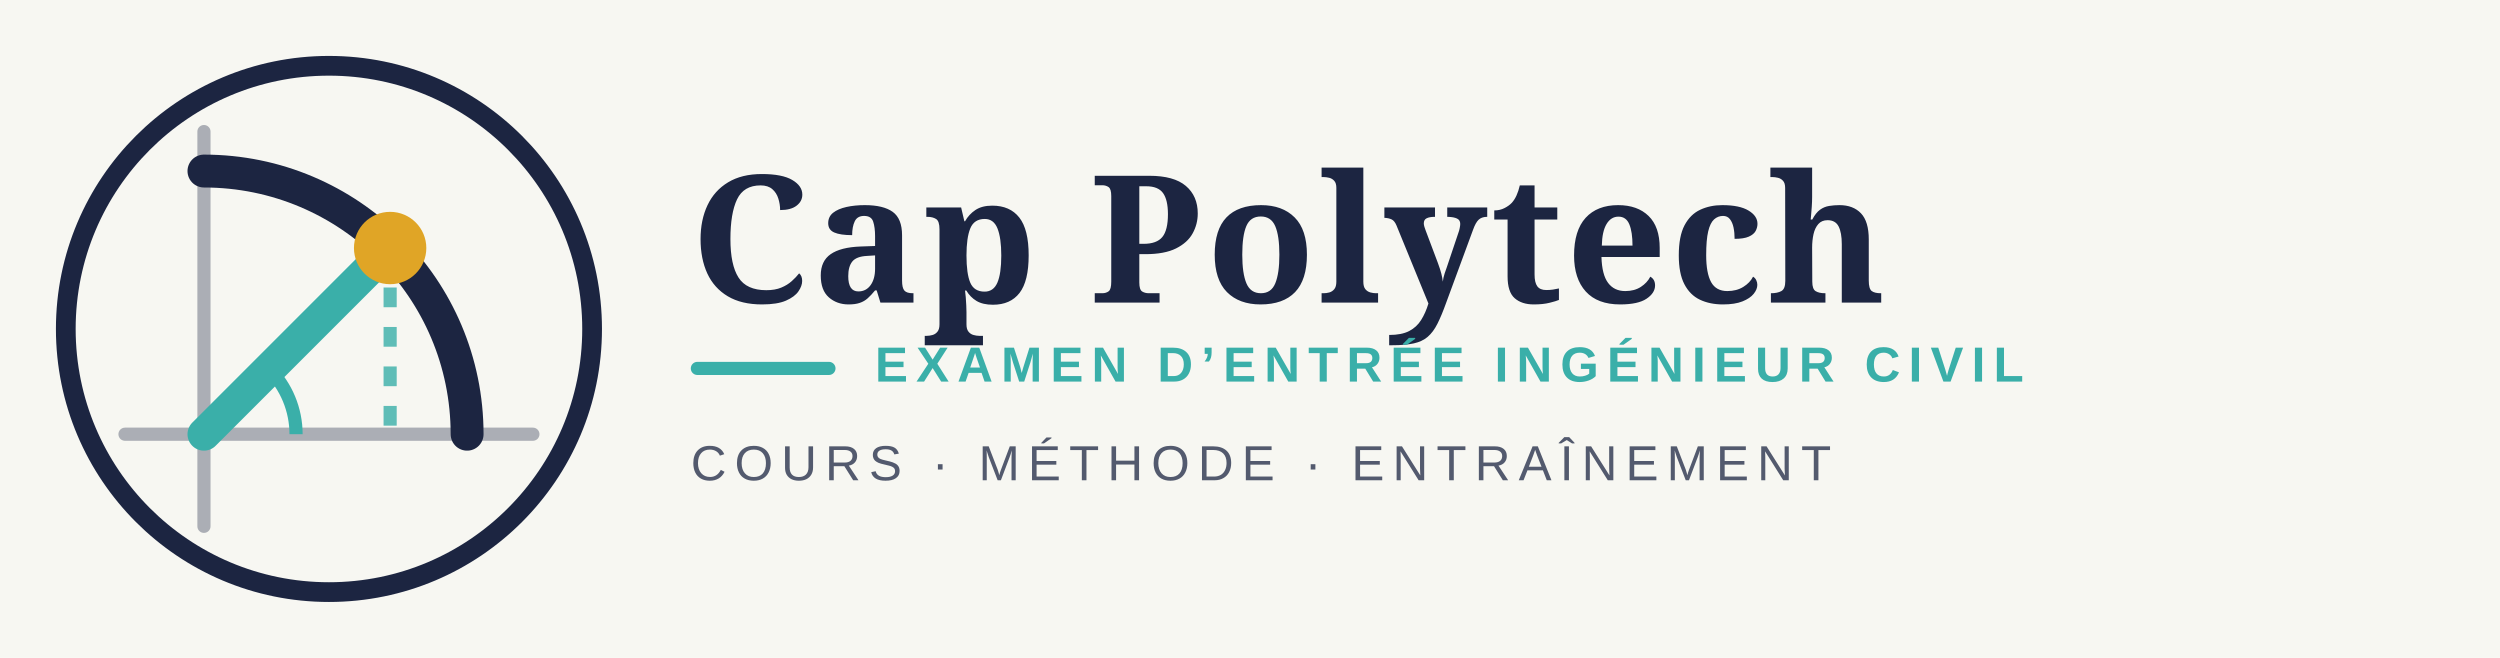
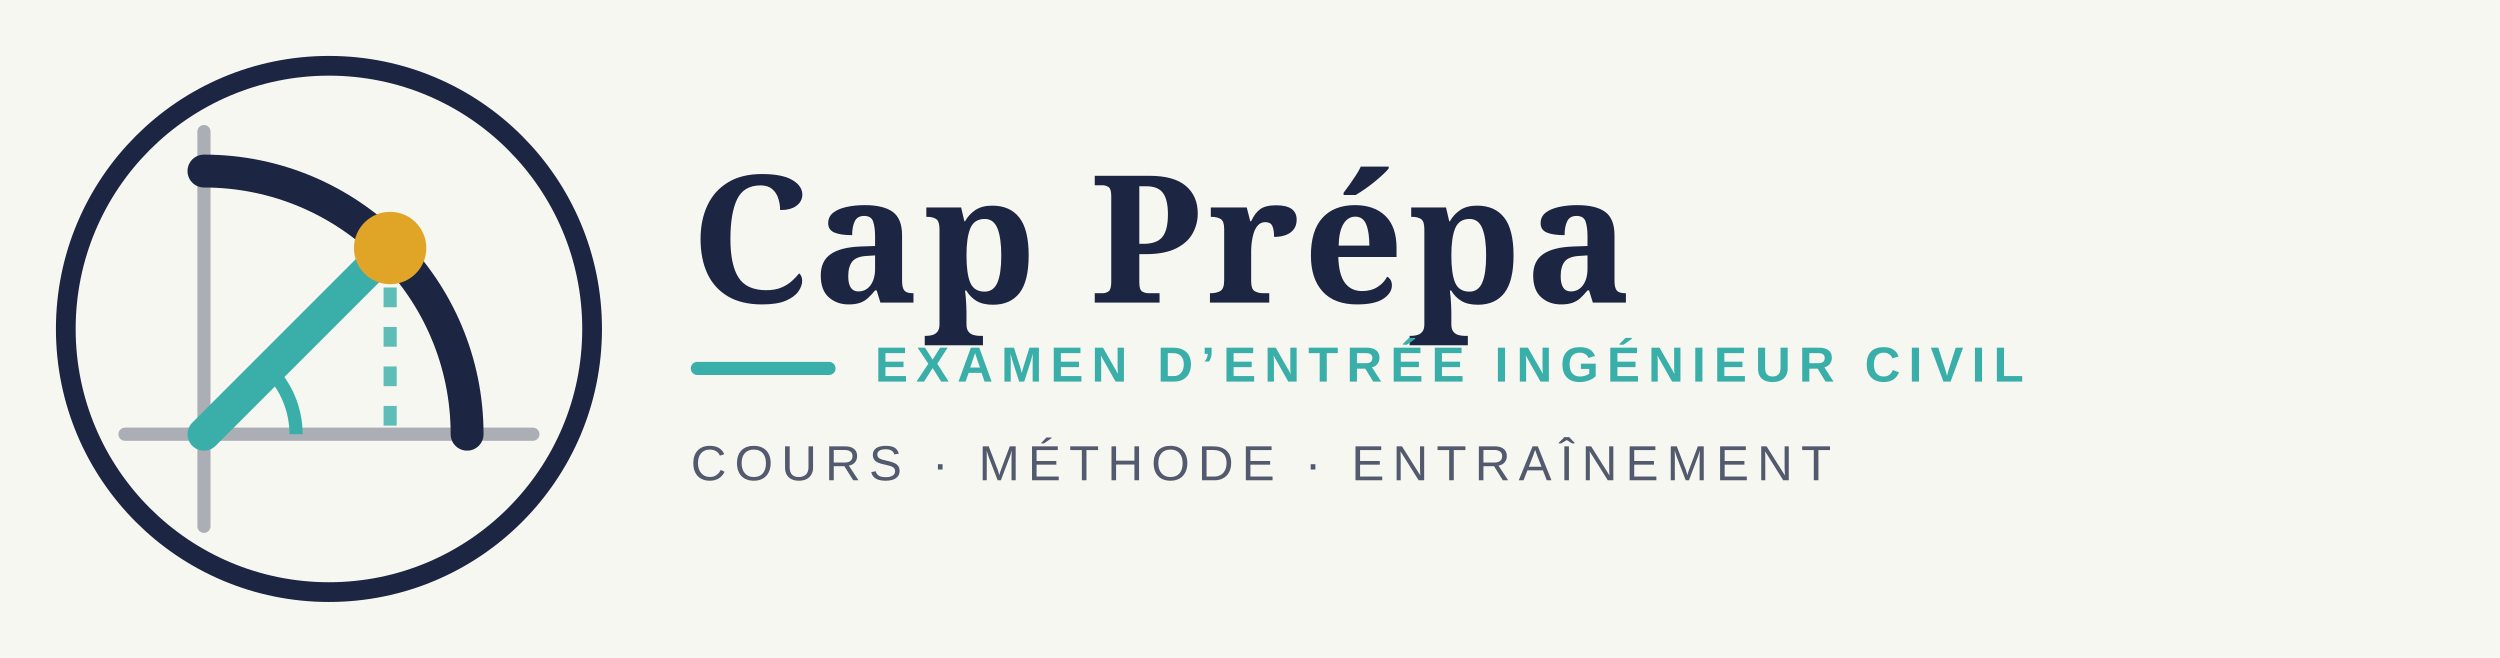
<svg xmlns="http://www.w3.org/2000/svg" viewBox="0 0 760 200" width="760" height="200">
  <rect width="760" height="200" fill="#F7F7F2" />
  <rect x="20" y="20" width="160" height="160" rx="80" fill="#F7F7F2" stroke="#1C2541" stroke-width="6" />
  <path d="M38 132 L162 132 M62 160 L62 40" stroke="#1C2541" stroke-width="4" stroke-linecap="round" opacity="0.35" />
  <path d="M142 132 A 80 80 0 0 0 62 52" stroke="#1C2541" stroke-width="10" fill="none" stroke-linecap="round" />
  <path d="M62 132 L118.6 75.4" stroke="#3AAFA9" stroke-width="10" stroke-linecap="round" />
  <path d="M118.6 75.4 L118.6 132" stroke="#3AAFA9" stroke-width="4" stroke-dasharray="6 6" opacity="0.8" />
  <path d="M90 132 A 28 28 0 0 0 81.8 112.2" stroke="#3AAFA9" stroke-width="4" fill="none" />
  <circle cx="118.6" cy="75.4" r="11" fill="#E0A526" />
-   <text x="210" y="92" font-family="Georgia, 'Playfair Display', serif" font-size="54" font-weight="700" fill="#1C2541" letter-spacing="1">Cap Polytech</text>
+   <text x="210" y="92" font-family="Georgia, 'Playfair Display', serif" font-size="54" font-weight="700" fill="#1C2541" letter-spacing="1">Cap Prépa</text>
  <rect x="210" y="110" width="44" height="4" rx="2" fill="#3AAFA9" />
  <text x="266" y="116" font-family="'Montserrat', 'Helvetica Neue', Arial, sans-serif" font-size="15" font-weight="600" fill="#3AAFA9" letter-spacing="2.5">EXAMEN D’ENTRÉE INGÉNIEUR CIVIL</text>
  <text x="210" y="146" font-family="'Montserrat', 'Helvetica Neue', Arial, sans-serif" font-size="15" font-weight="500" fill="#1C2541" opacity="0.75" letter-spacing="2.5">COURS · MÉTHODE · ENTRAÎNEMENT</text>
</svg>
